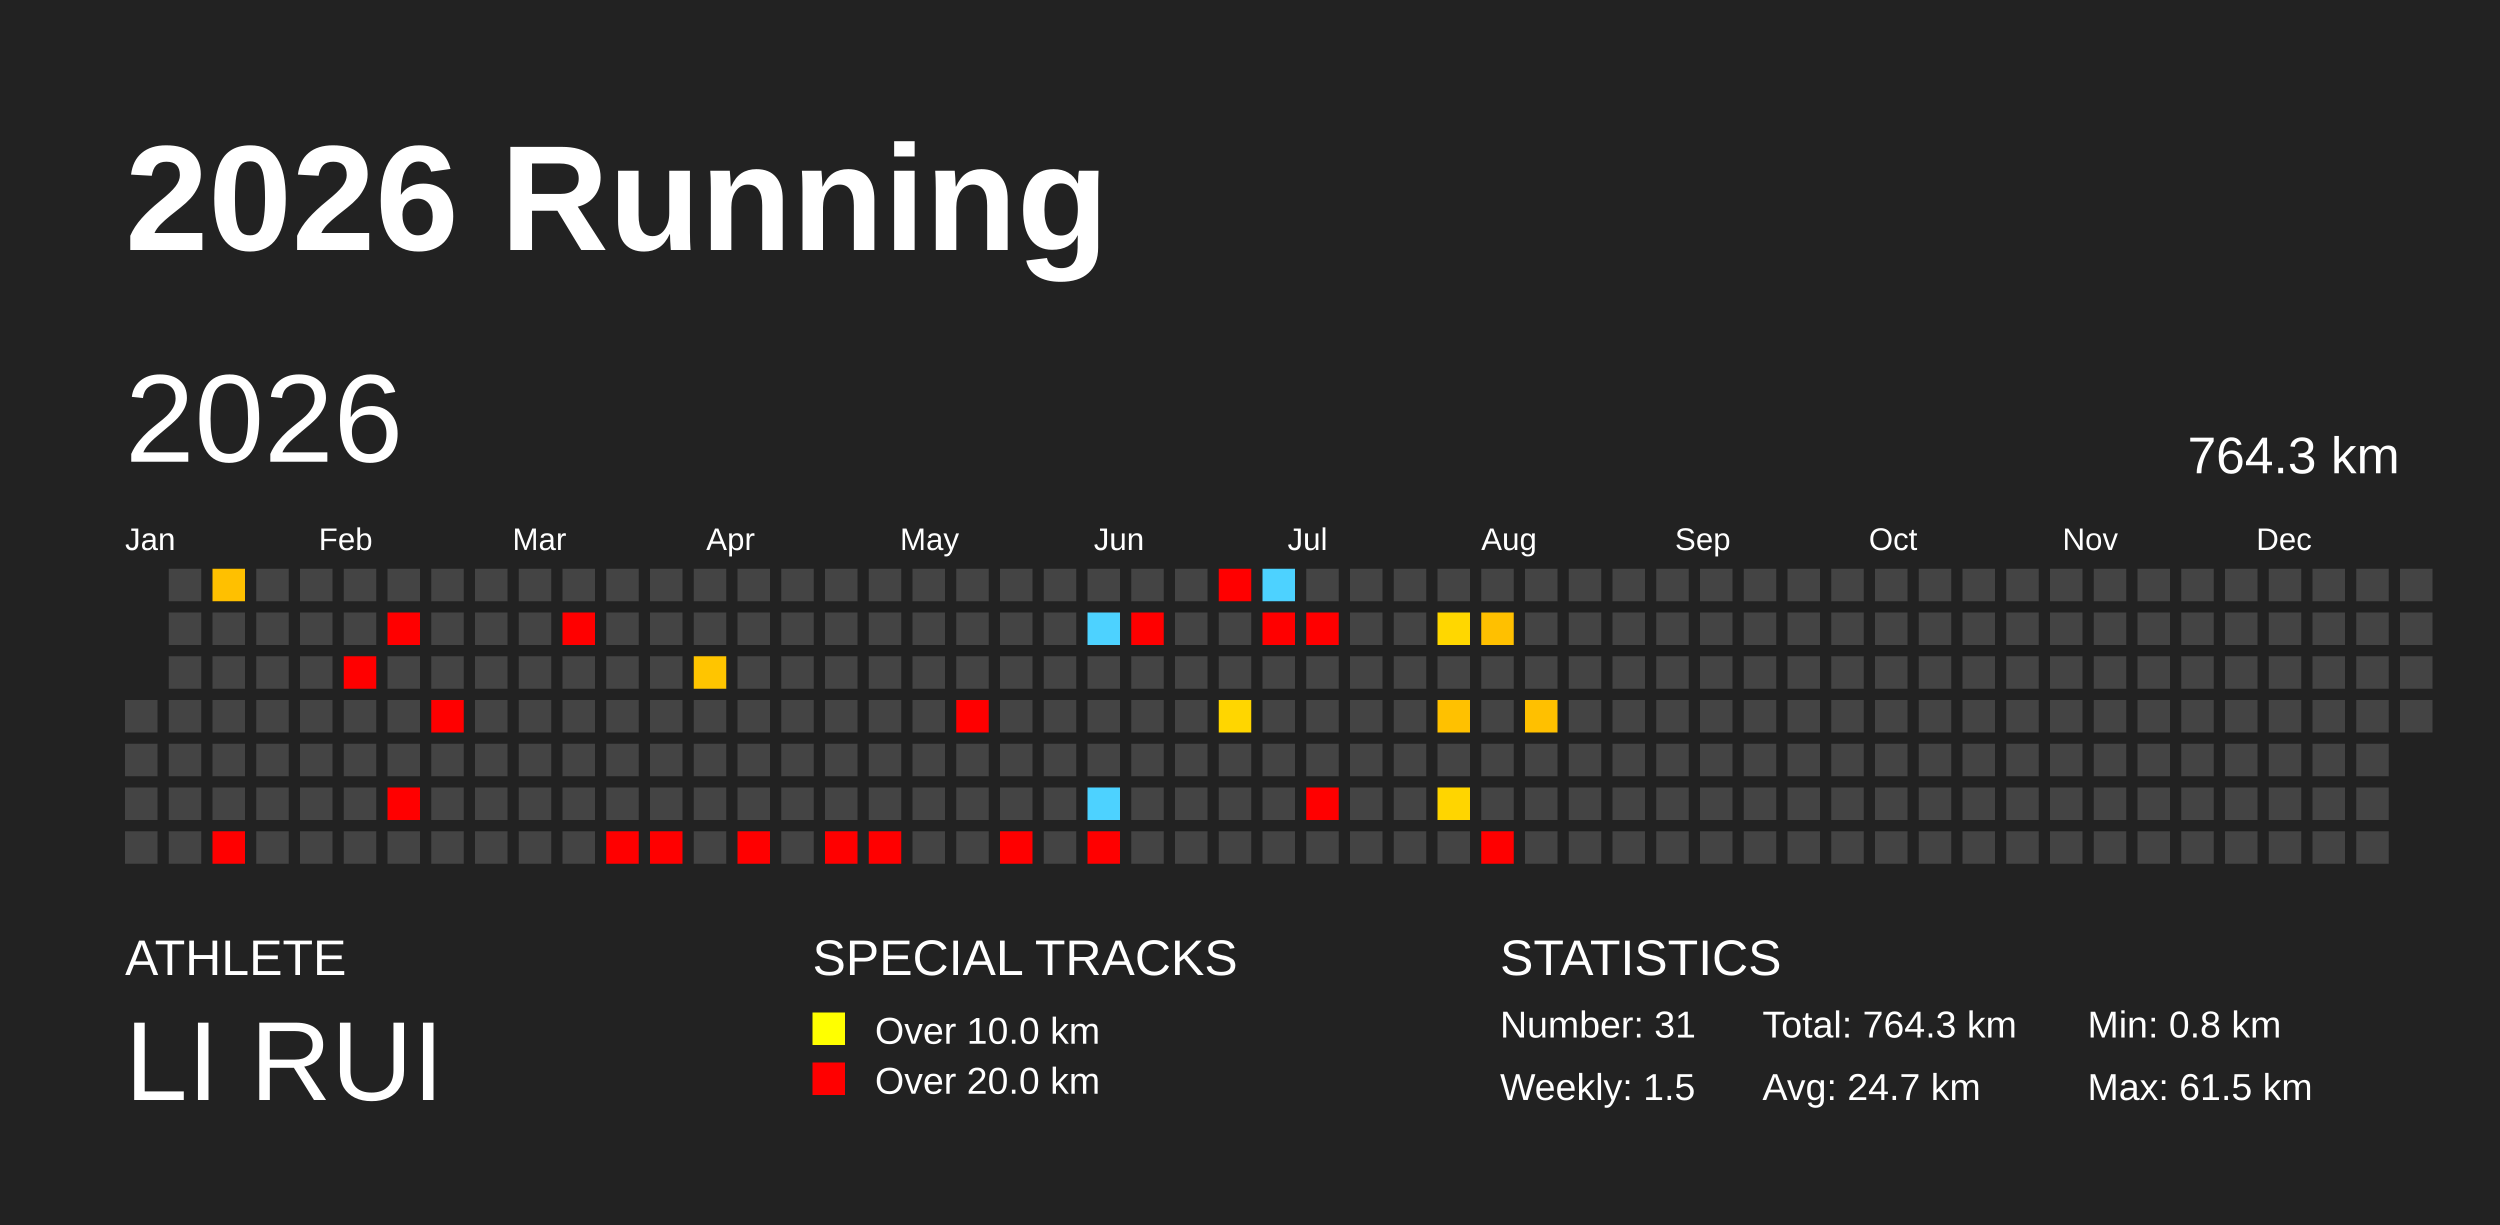
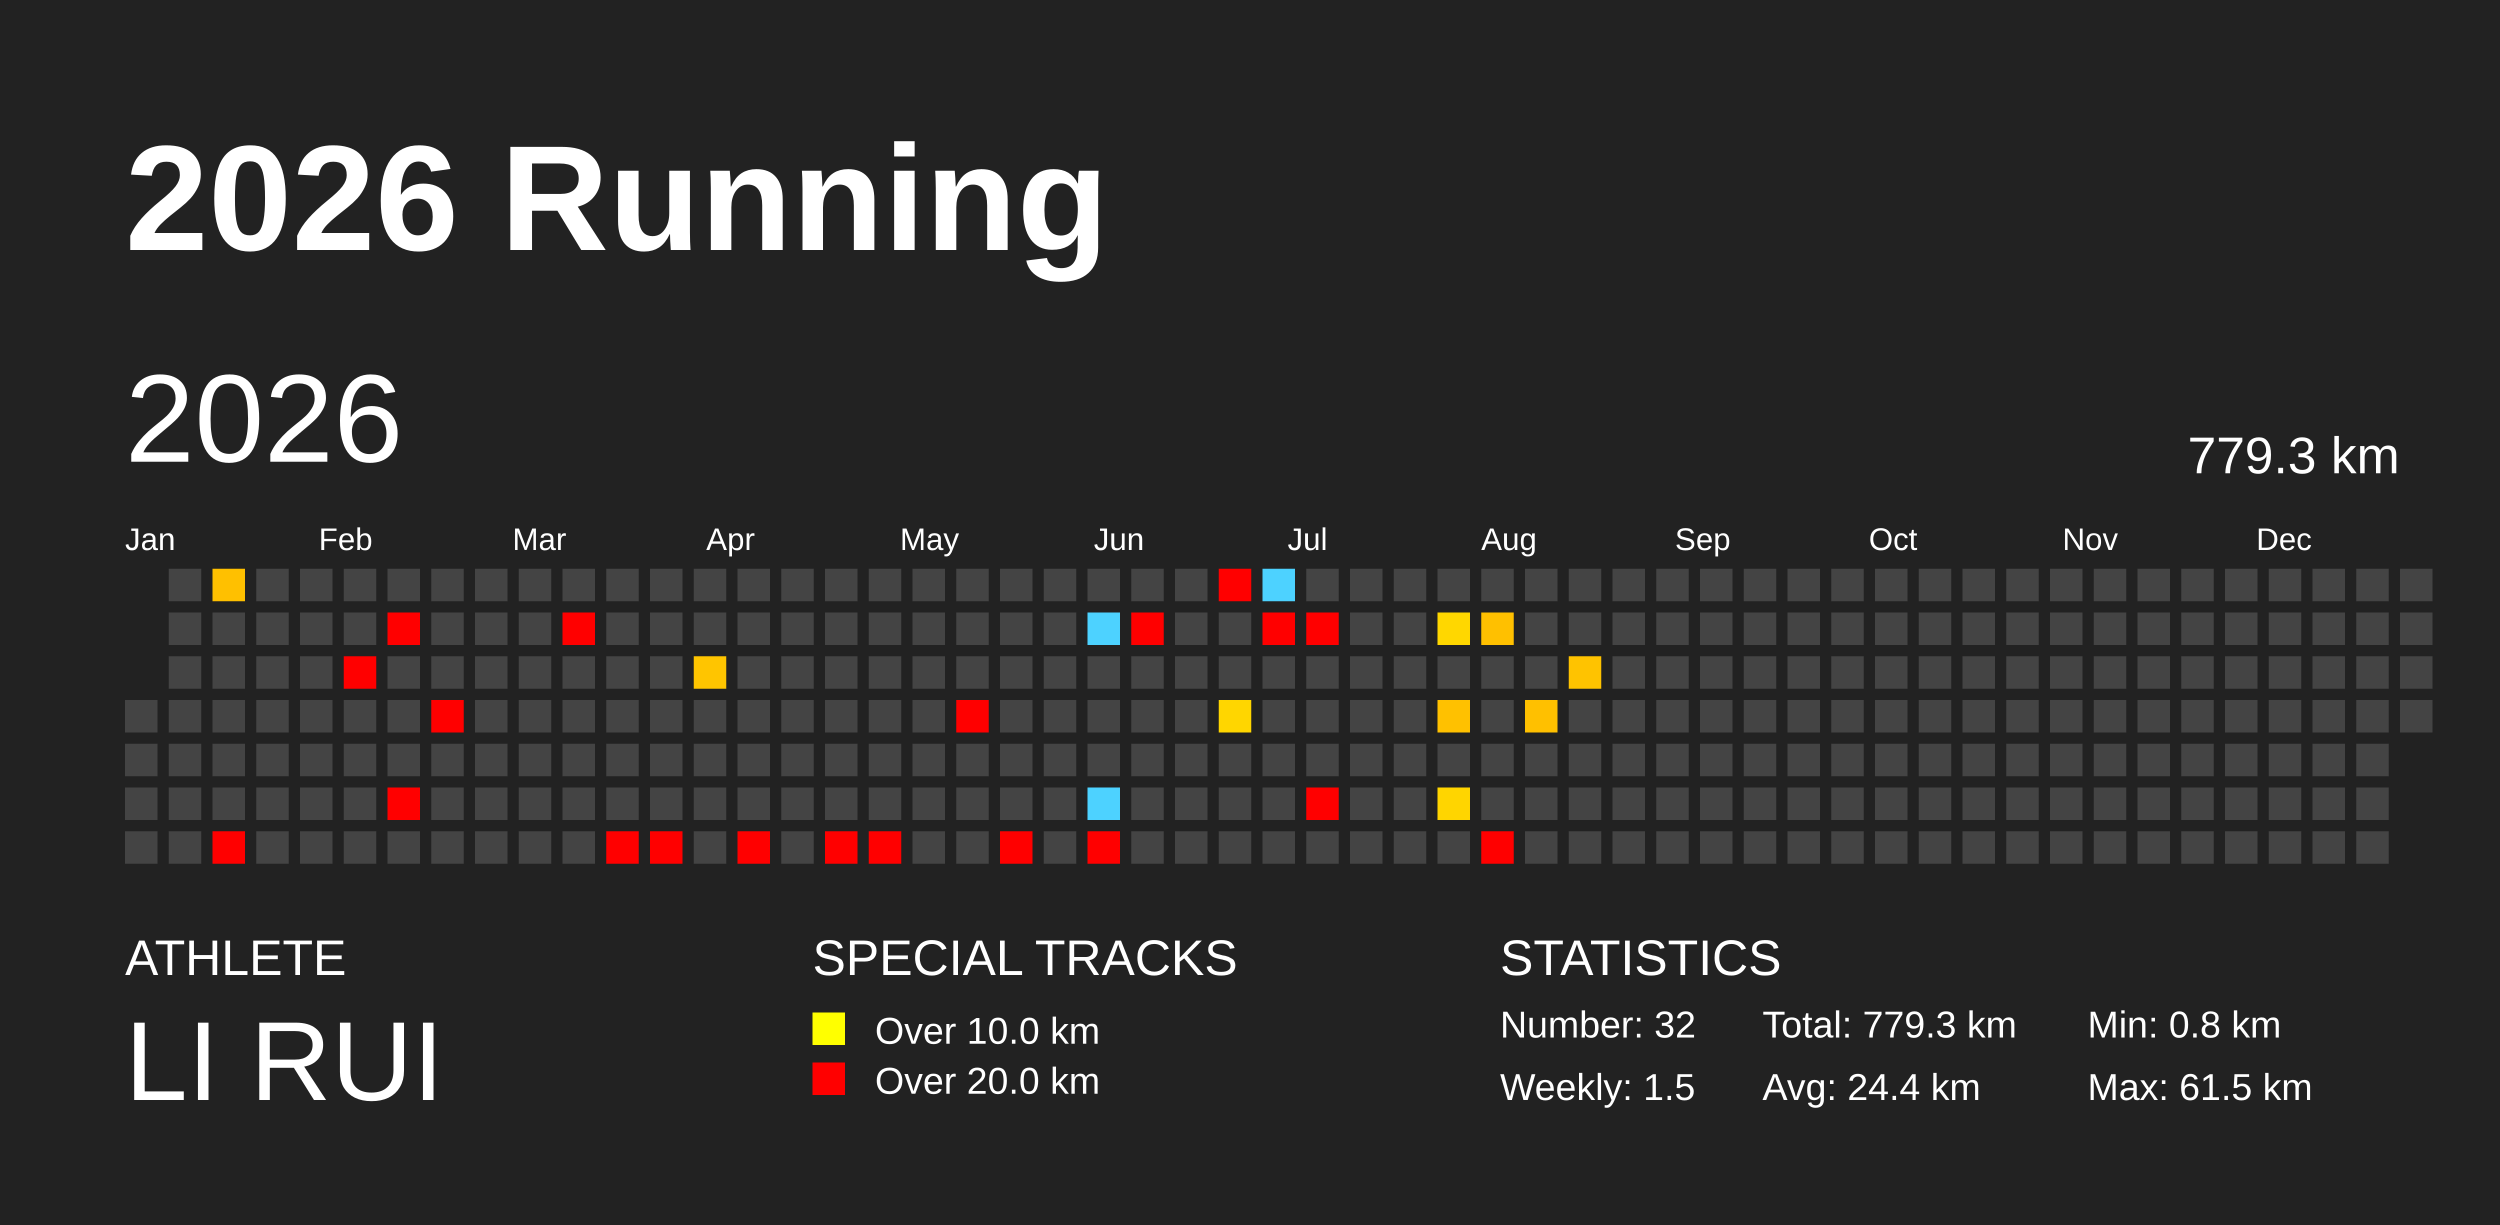
<svg xmlns="http://www.w3.org/2000/svg" baseProfile="full" height="98mm" version="1.1" viewBox="0,0,200,98" width="200mm">
  <defs />
  <rect fill="#222222" height="98" width="200" x="0" y="0" />
  <text fill="#FFFFFF" style="font-size:12px; font-family:Arial; font-weight:bold;" x="10" y="20">2026 Running</text>
  <text fill="#FFFFFF" style="font-size:4px; font-family:Arial" x="10" y="78">ATHLETE</text>
  <text fill="#FFFFFF" style="font-size:9px; font-family:Arial" x="10" y="88">LI RUI</text>
  <text fill="#FFFFFF" style="font-size:4px; font-family:Arial" x="65" y="78">SPECIAL TRACKS</text>
  <rect fill="yellow" height="2.6" width="2.6" x="65" y="81" />
  <text fill="#FFFFFF" style="font-size:3px; font-family:Arial" x="70" y="83.5">Over 10.0 km</text>
  <rect fill="red" height="2.6" width="2.6" x="65" y="85" />
  <text fill="#FFFFFF" style="font-size:3px; font-family:Arial" x="70" y="87.5">Over 20.0 km</text>
  <text fill="#FFFFFF" style="font-size:4px; font-family:Arial" x="120" y="78">STATISTICS</text>
-   <text fill="#FFFFFF" style="font-size:3px; font-family:Arial" x="120" y="83">Number: 31</text>
+   <text fill="#FFFFFF" style="font-size:3px; font-family:Arial" x="120" y="83">Number: 32</text>
  <text fill="#FFFFFF" style="font-size:3px; font-family:Arial" x="120" y="88">Weekly: 1.5</text>
-   <text fill="#FFFFFF" style="font-size:3px; font-family:Arial" x="141" y="83">Total: 764.3 km</text>
-   <text fill="#FFFFFF" style="font-size:3px; font-family:Arial" x="141" y="88">Avg: 24.7 km</text>
+   <text fill="#FFFFFF" style="font-size:3px; font-family:Arial" x="141" y="83">Total: 779.3 km</text>
+   <text fill="#FFFFFF" style="font-size:3px; font-family:Arial" x="141" y="88">Avg: 24.4 km</text>
  <text fill="#FFFFFF" style="font-size:3px; font-family:Arial" x="167" y="83">Min: 0.8 km</text>
  <text fill="#FFFFFF" style="font-size:3px; font-family:Arial" x="167" y="88">Max: 61.5 km</text>
  <text dominant-baseline="hanging" fill="#FFFFFF" style="font-size:10.0px; font-family:Arial;" x="10" y="30">2026</text>
-   <text dominant-baseline="hanging" fill="#FFFFFF" style="font-size:4.125px; font-family:Arial;" x="175" y="35">764.3 km</text>
+   <text dominant-baseline="hanging" fill="#FFFFFF" style="font-size:4.125px; font-family:Arial;" x="175" y="35">779.3 km</text>
  <text fill="#FFFFFF" style="font-size:2.5px; font-family:Arial" x="10.0" y="44">Jan</text>
  <text fill="#FFFFFF" style="font-size:2.5px; font-family:Arial" x="25.5" y="44">Feb</text>
  <text fill="#FFFFFF" style="font-size:2.5px; font-family:Arial" x="41.0" y="44">Mar</text>
  <text fill="#FFFFFF" style="font-size:2.5px; font-family:Arial" x="56.5" y="44">Apr</text>
  <text fill="#FFFFFF" style="font-size:2.5px; font-family:Arial" x="72.0" y="44">May</text>
  <text fill="#FFFFFF" style="font-size:2.5px; font-family:Arial" x="87.5" y="44">Jun</text>
  <text fill="#FFFFFF" style="font-size:2.5px; font-family:Arial" x="103.0" y="44">Jul</text>
  <text fill="#FFFFFF" style="font-size:2.5px; font-family:Arial" x="118.5" y="44">Aug</text>
  <text fill="#FFFFFF" style="font-size:2.5px; font-family:Arial" x="134.0" y="44">Sep</text>
  <text fill="#FFFFFF" style="font-size:2.5px; font-family:Arial" x="149.5" y="44">Oct</text>
  <text fill="#FFFFFF" style="font-size:2.5px; font-family:Arial" x="165.0" y="44">Nov</text>
  <text fill="#FFFFFF" style="font-size:2.5px; font-family:Arial" x="180.5" y="44">Dec</text>
  <rect fill="#444444" height="2.6" width="2.6" x="10.0" y="56.0" />
  <rect fill="#444444" height="2.6" width="2.6" x="10.0" y="59.5" />
  <rect fill="#444444" height="2.6" width="2.6" x="10.0" y="63.0" />
  <rect fill="#444444" height="2.6" width="2.6" x="10.0" y="66.5" />
  <rect fill="#444444" height="2.6" width="2.6" x="13.5" y="45.5" />
  <rect fill="#444444" height="2.6" width="2.6" x="13.5" y="49.0" />
  <rect fill="#444444" height="2.6" width="2.6" x="13.5" y="52.5" />
  <rect fill="#444444" height="2.6" width="2.6" x="13.5" y="56.0" />
  <rect fill="#444444" height="2.6" width="2.6" x="13.5" y="59.5" />
  <rect fill="#444444" height="2.6" width="2.6" x="13.5" y="63.0" />
  <rect fill="#444444" height="2.6" width="2.6" x="13.5" y="66.5" />
  <rect fill="#ffc000" height="2.6" width="2.6" x="17.0" y="45.5" />
  <rect fill="#444444" height="2.6" width="2.6" x="17.0" y="49.0" />
  <rect fill="#444444" height="2.6" width="2.6" x="17.0" y="52.5" />
  <rect fill="#444444" height="2.6" width="2.6" x="17.0" y="56.0" />
  <rect fill="#444444" height="2.6" width="2.6" x="17.0" y="59.5" />
  <rect fill="#444444" height="2.6" width="2.6" x="17.0" y="63.0" />
  <rect fill="red" height="2.6" width="2.6" x="17.0" y="66.5" />
  <rect fill="#444444" height="2.6" width="2.6" x="20.5" y="45.5" />
  <rect fill="#444444" height="2.6" width="2.6" x="20.5" y="49.0" />
  <rect fill="#444444" height="2.6" width="2.6" x="20.5" y="52.5" />
  <rect fill="#444444" height="2.6" width="2.6" x="20.5" y="56.0" />
  <rect fill="#444444" height="2.6" width="2.6" x="20.5" y="59.5" />
  <rect fill="#444444" height="2.6" width="2.6" x="20.5" y="63.0" />
  <rect fill="#444444" height="2.6" width="2.6" x="20.5" y="66.5" />
  <rect fill="#444444" height="2.6" width="2.6" x="24.0" y="45.5" />
  <rect fill="#444444" height="2.6" width="2.6" x="24.0" y="49.0" />
  <rect fill="#444444" height="2.6" width="2.6" x="24.0" y="52.5" />
  <rect fill="#444444" height="2.6" width="2.6" x="24.0" y="56.0" />
  <rect fill="#444444" height="2.6" width="2.6" x="24.0" y="59.5" />
  <rect fill="#444444" height="2.6" width="2.6" x="24.0" y="63.0" />
  <rect fill="#444444" height="2.6" width="2.6" x="24.0" y="66.5" />
  <rect fill="#444444" height="2.6" width="2.6" x="27.5" y="45.5" />
  <rect fill="#444444" height="2.6" width="2.6" x="27.5" y="49.0" />
  <rect fill="red" height="2.6" width="2.6" x="27.5" y="52.5" />
  <rect fill="#444444" height="2.6" width="2.6" x="27.5" y="56.0" />
  <rect fill="#444444" height="2.6" width="2.6" x="27.5" y="59.5" />
  <rect fill="#444444" height="2.6" width="2.6" x="27.5" y="63.0" />
  <rect fill="#444444" height="2.6" width="2.6" x="27.5" y="66.5" />
  <rect fill="#444444" height="2.6" width="2.6" x="31.0" y="45.5" />
  <rect fill="red" height="2.6" width="2.6" x="31.0" y="49.0" />
  <rect fill="#444444" height="2.6" width="2.6" x="31.0" y="52.5" />
  <rect fill="#444444" height="2.6" width="2.6" x="31.0" y="56.0" />
  <rect fill="#444444" height="2.6" width="2.6" x="31.0" y="59.5" />
  <rect fill="red" height="2.6" width="2.6" x="31.0" y="63.0" />
  <rect fill="#444444" height="2.6" width="2.6" x="31.0" y="66.5" />
  <rect fill="#444444" height="2.6" width="2.6" x="34.5" y="45.5" />
  <rect fill="#444444" height="2.6" width="2.6" x="34.5" y="49.0" />
  <rect fill="#444444" height="2.6" width="2.6" x="34.5" y="52.5" />
  <rect fill="red" height="2.6" width="2.6" x="34.5" y="56.0" />
  <rect fill="#444444" height="2.6" width="2.6" x="34.5" y="59.5" />
  <rect fill="#444444" height="2.6" width="2.6" x="34.5" y="63.0" />
  <rect fill="#444444" height="2.6" width="2.6" x="34.5" y="66.5" />
  <rect fill="#444444" height="2.6" width="2.6" x="38.0" y="45.5" />
  <rect fill="#444444" height="2.6" width="2.6" x="38.0" y="49.0" />
  <rect fill="#444444" height="2.6" width="2.6" x="38.0" y="52.5" />
  <rect fill="#444444" height="2.6" width="2.6" x="38.0" y="56.0" />
  <rect fill="#444444" height="2.6" width="2.6" x="38.0" y="59.5" />
  <rect fill="#444444" height="2.6" width="2.6" x="38.0" y="63.0" />
  <rect fill="#444444" height="2.6" width="2.6" x="38.0" y="66.5" />
  <rect fill="#444444" height="2.6" width="2.6" x="41.5" y="45.5" />
  <rect fill="#444444" height="2.6" width="2.6" x="41.5" y="49.0" />
  <rect fill="#444444" height="2.6" width="2.6" x="41.5" y="52.5" />
  <rect fill="#444444" height="2.6" width="2.6" x="41.5" y="56.0" />
  <rect fill="#444444" height="2.6" width="2.6" x="41.5" y="59.5" />
  <rect fill="#444444" height="2.6" width="2.6" x="41.5" y="63.0" />
  <rect fill="#444444" height="2.6" width="2.6" x="41.5" y="66.5" />
  <rect fill="#444444" height="2.6" width="2.6" x="45.0" y="45.5" />
  <rect fill="red" height="2.6" width="2.6" x="45.0" y="49.0" />
  <rect fill="#444444" height="2.6" width="2.6" x="45.0" y="52.5" />
  <rect fill="#444444" height="2.6" width="2.6" x="45.0" y="56.0" />
  <rect fill="#444444" height="2.6" width="2.6" x="45.0" y="59.5" />
  <rect fill="#444444" height="2.6" width="2.6" x="45.0" y="63.0" />
  <rect fill="#444444" height="2.6" width="2.6" x="45.0" y="66.5" />
  <rect fill="#444444" height="2.6" width="2.6" x="48.5" y="45.5" />
  <rect fill="#444444" height="2.6" width="2.6" x="48.5" y="49.0" />
  <rect fill="#444444" height="2.6" width="2.6" x="48.5" y="52.5" />
  <rect fill="#444444" height="2.6" width="2.6" x="48.5" y="56.0" />
  <rect fill="#444444" height="2.6" width="2.6" x="48.5" y="59.5" />
  <rect fill="#444444" height="2.6" width="2.6" x="48.5" y="63.0" />
  <rect fill="red" height="2.6" width="2.6" x="48.5" y="66.5" />
  <rect fill="#444444" height="2.6" width="2.6" x="52.0" y="45.5" />
  <rect fill="#444444" height="2.6" width="2.6" x="52.0" y="49.0" />
  <rect fill="#444444" height="2.6" width="2.6" x="52.0" y="52.5" />
  <rect fill="#444444" height="2.6" width="2.6" x="52.0" y="56.0" />
  <rect fill="#444444" height="2.6" width="2.6" x="52.0" y="59.5" />
  <rect fill="#444444" height="2.6" width="2.6" x="52.0" y="63.0" />
  <rect fill="red" height="2.6" width="2.6" x="52.0" y="66.5" />
  <rect fill="#444444" height="2.6" width="2.6" x="55.5" y="45.5" />
  <rect fill="#444444" height="2.6" width="2.6" x="55.5" y="49.0" />
  <rect fill="#ffc500" height="2.6" width="2.6" x="55.5" y="52.5" />
  <rect fill="#444444" height="2.6" width="2.6" x="55.5" y="56.0" />
  <rect fill="#444444" height="2.6" width="2.6" x="55.5" y="59.5" />
  <rect fill="#444444" height="2.6" width="2.6" x="55.5" y="63.0" />
  <rect fill="#444444" height="2.6" width="2.6" x="55.5" y="66.5" />
  <rect fill="#444444" height="2.6" width="2.6" x="59.0" y="45.5" />
  <rect fill="#444444" height="2.6" width="2.6" x="59.0" y="49.0" />
  <rect fill="#444444" height="2.6" width="2.6" x="59.0" y="52.5" />
  <rect fill="#444444" height="2.6" width="2.6" x="59.0" y="56.0" />
  <rect fill="#444444" height="2.6" width="2.6" x="59.0" y="59.5" />
  <rect fill="#444444" height="2.6" width="2.6" x="59.0" y="63.0" />
  <rect fill="red" height="2.6" width="2.6" x="59.0" y="66.5" />
  <rect fill="#444444" height="2.6" width="2.6" x="62.5" y="45.5" />
  <rect fill="#444444" height="2.6" width="2.6" x="62.5" y="49.0" />
  <rect fill="#444444" height="2.6" width="2.6" x="62.5" y="52.5" />
  <rect fill="#444444" height="2.6" width="2.6" x="62.5" y="56.0" />
  <rect fill="#444444" height="2.6" width="2.6" x="62.5" y="59.5" />
  <rect fill="#444444" height="2.6" width="2.6" x="62.5" y="63.0" />
  <rect fill="#444444" height="2.6" width="2.6" x="62.5" y="66.5" />
  <rect fill="#444444" height="2.6" width="2.6" x="66.0" y="45.5" />
  <rect fill="#444444" height="2.6" width="2.6" x="66.0" y="49.0" />
  <rect fill="#444444" height="2.6" width="2.6" x="66.0" y="52.5" />
  <rect fill="#444444" height="2.6" width="2.6" x="66.0" y="56.0" />
  <rect fill="#444444" height="2.6" width="2.6" x="66.0" y="59.5" />
  <rect fill="#444444" height="2.6" width="2.6" x="66.0" y="63.0" />
  <rect fill="red" height="2.6" width="2.6" x="66.0" y="66.5" />
  <rect fill="#444444" height="2.6" width="2.6" x="69.5" y="45.5" />
  <rect fill="#444444" height="2.6" width="2.6" x="69.5" y="49.0" />
  <rect fill="#444444" height="2.6" width="2.6" x="69.5" y="52.5" />
  <rect fill="#444444" height="2.6" width="2.6" x="69.5" y="56.0" />
  <rect fill="#444444" height="2.6" width="2.6" x="69.5" y="59.5" />
  <rect fill="#444444" height="2.6" width="2.6" x="69.5" y="63.0" />
  <rect fill="red" height="2.6" width="2.6" x="69.5" y="66.5" />
  <rect fill="#444444" height="2.6" width="2.6" x="73.0" y="45.5" />
  <rect fill="#444444" height="2.6" width="2.6" x="73.0" y="49.0" />
  <rect fill="#444444" height="2.6" width="2.6" x="73.0" y="52.5" />
  <rect fill="#444444" height="2.6" width="2.6" x="73.0" y="56.0" />
  <rect fill="#444444" height="2.6" width="2.6" x="73.0" y="59.5" />
  <rect fill="#444444" height="2.6" width="2.6" x="73.0" y="63.0" />
  <rect fill="#444444" height="2.6" width="2.6" x="73.0" y="66.5" />
  <rect fill="#444444" height="2.6" width="2.6" x="76.5" y="45.5" />
  <rect fill="#444444" height="2.6" width="2.6" x="76.5" y="49.0" />
  <rect fill="#444444" height="2.6" width="2.6" x="76.5" y="52.5" />
  <rect fill="red" height="2.6" width="2.6" x="76.5" y="56.0" />
  <rect fill="#444444" height="2.6" width="2.6" x="76.5" y="59.5" />
  <rect fill="#444444" height="2.6" width="2.6" x="76.5" y="63.0" />
  <rect fill="#444444" height="2.6" width="2.6" x="76.5" y="66.5" />
  <rect fill="#444444" height="2.6" width="2.6" x="80.0" y="45.5" />
  <rect fill="#444444" height="2.6" width="2.6" x="80.0" y="49.0" />
  <rect fill="#444444" height="2.6" width="2.6" x="80.0" y="52.5" />
  <rect fill="#444444" height="2.6" width="2.6" x="80.0" y="56.0" />
  <rect fill="#444444" height="2.6" width="2.6" x="80.0" y="59.5" />
  <rect fill="#444444" height="2.6" width="2.6" x="80.0" y="63.0" />
  <rect fill="red" height="2.6" width="2.6" x="80.0" y="66.5" />
  <rect fill="#444444" height="2.6" width="2.6" x="83.5" y="45.5" />
  <rect fill="#444444" height="2.6" width="2.6" x="83.5" y="49.0" />
  <rect fill="#444444" height="2.6" width="2.6" x="83.5" y="52.5" />
  <rect fill="#444444" height="2.6" width="2.6" x="83.5" y="56.0" />
  <rect fill="#444444" height="2.6" width="2.6" x="83.5" y="59.5" />
  <rect fill="#444444" height="2.6" width="2.6" x="83.5" y="63.0" />
  <rect fill="#444444" height="2.6" width="2.6" x="83.5" y="66.5" />
  <rect fill="#444444" height="2.6" width="2.6" x="87.0" y="45.5" />
  <rect fill="#4dd2ff" height="2.6" width="2.6" x="87.0" y="49.0" />
  <rect fill="#444444" height="2.6" width="2.6" x="87.0" y="52.5" />
  <rect fill="#444444" height="2.6" width="2.6" x="87.0" y="56.0" />
  <rect fill="#444444" height="2.6" width="2.6" x="87.0" y="59.5" />
  <rect fill="#4dd2ff" height="2.6" width="2.6" x="87.0" y="63.0" />
  <rect fill="red" height="2.6" width="2.6" x="87.0" y="66.5" />
  <rect fill="#444444" height="2.6" width="2.6" x="90.5" y="45.5" />
  <rect fill="red" height="2.6" width="2.6" x="90.5" y="49.0" />
  <rect fill="#444444" height="2.6" width="2.6" x="90.5" y="52.5" />
  <rect fill="#444444" height="2.6" width="2.6" x="90.5" y="56.0" />
  <rect fill="#444444" height="2.6" width="2.6" x="90.5" y="59.5" />
  <rect fill="#444444" height="2.6" width="2.6" x="90.5" y="63.0" />
  <rect fill="#444444" height="2.6" width="2.6" x="90.5" y="66.5" />
  <rect fill="#444444" height="2.6" width="2.6" x="94.0" y="45.5" />
  <rect fill="#444444" height="2.6" width="2.6" x="94.0" y="49.0" />
  <rect fill="#444444" height="2.6" width="2.6" x="94.0" y="52.5" />
  <rect fill="#444444" height="2.6" width="2.6" x="94.0" y="56.0" />
  <rect fill="#444444" height="2.6" width="2.6" x="94.0" y="59.5" />
  <rect fill="#444444" height="2.6" width="2.6" x="94.0" y="63.0" />
  <rect fill="#444444" height="2.6" width="2.6" x="94.0" y="66.5" />
  <rect fill="red" height="2.6" width="2.6" x="97.5" y="45.5" />
  <rect fill="#444444" height="2.6" width="2.6" x="97.5" y="49.0" />
  <rect fill="#444444" height="2.6" width="2.6" x="97.5" y="52.5" />
  <rect fill="#ffd600" height="2.6" width="2.6" x="97.5" y="56.0" />
  <rect fill="#444444" height="2.6" width="2.6" x="97.5" y="59.5" />
  <rect fill="#444444" height="2.6" width="2.6" x="97.5" y="63.0" />
  <rect fill="#444444" height="2.6" width="2.6" x="97.5" y="66.5" />
  <rect fill="#4dd2ff" height="2.6" width="2.6" x="101.0" y="45.5" />
  <rect fill="red" height="2.6" width="2.6" x="101.0" y="49.0" />
  <rect fill="#444444" height="2.6" width="2.6" x="101.0" y="52.5" />
  <rect fill="#444444" height="2.6" width="2.6" x="101.0" y="56.0" />
  <rect fill="#444444" height="2.6" width="2.6" x="101.0" y="59.5" />
  <rect fill="#444444" height="2.6" width="2.6" x="101.0" y="63.0" />
  <rect fill="#444444" height="2.6" width="2.6" x="101.0" y="66.5" />
  <rect fill="#444444" height="2.6" width="2.6" x="104.5" y="45.5" />
  <rect fill="red" height="2.6" width="2.6" x="104.5" y="49.0" />
  <rect fill="#444444" height="2.6" width="2.6" x="104.5" y="52.5" />
  <rect fill="#444444" height="2.6" width="2.6" x="104.5" y="56.0" />
  <rect fill="#444444" height="2.6" width="2.6" x="104.5" y="59.5" />
  <rect fill="red" height="2.6" width="2.6" x="104.5" y="63.0" />
  <rect fill="#444444" height="2.6" width="2.6" x="104.5" y="66.5" />
  <rect fill="#444444" height="2.6" width="2.6" x="108.0" y="45.5" />
  <rect fill="#444444" height="2.6" width="2.6" x="108.0" y="49.0" />
  <rect fill="#444444" height="2.6" width="2.6" x="108.0" y="52.5" />
  <rect fill="#444444" height="2.6" width="2.6" x="108.0" y="56.0" />
  <rect fill="#444444" height="2.6" width="2.6" x="108.0" y="59.5" />
  <rect fill="#444444" height="2.6" width="2.6" x="108.0" y="63.0" />
  <rect fill="#444444" height="2.6" width="2.6" x="108.0" y="66.5" />
  <rect fill="#444444" height="2.6" width="2.6" x="111.5" y="45.5" />
  <rect fill="#444444" height="2.6" width="2.6" x="111.5" y="49.0" />
  <rect fill="#444444" height="2.6" width="2.6" x="111.5" y="52.5" />
  <rect fill="#444444" height="2.6" width="2.6" x="111.5" y="56.0" />
  <rect fill="#444444" height="2.6" width="2.6" x="111.5" y="59.5" />
  <rect fill="#444444" height="2.6" width="2.6" x="111.5" y="63.0" />
  <rect fill="#444444" height="2.6" width="2.6" x="111.5" y="66.5" />
  <rect fill="#444444" height="2.6" width="2.6" x="115.0" y="45.5" />
  <rect fill="#ffd700" height="2.6" width="2.6" x="115.0" y="49.0" />
  <rect fill="#444444" height="2.6" width="2.6" x="115.0" y="52.5" />
  <rect fill="#ffc100" height="2.6" width="2.6" x="115.0" y="56.0" />
  <rect fill="#444444" height="2.6" width="2.6" x="115.0" y="59.5" />
  <rect fill="#ffd500" height="2.6" width="2.6" x="115.0" y="63.0" />
  <rect fill="#444444" height="2.6" width="2.6" x="115.0" y="66.5" />
  <rect fill="#444444" height="2.6" width="2.6" x="118.5" y="45.5" />
  <rect fill="#ffc000" height="2.6" width="2.6" x="118.5" y="49.0" />
  <rect fill="#444444" height="2.6" width="2.6" x="118.5" y="52.5" />
  <rect fill="#444444" height="2.6" width="2.6" x="118.5" y="56.0" />
  <rect fill="#444444" height="2.6" width="2.6" x="118.5" y="59.5" />
  <rect fill="#444444" height="2.6" width="2.6" x="118.5" y="63.0" />
  <rect fill="red" height="2.6" width="2.6" x="118.5" y="66.5" />
  <rect fill="#444444" height="2.6" width="2.6" x="122.0" y="45.5" />
  <rect fill="#444444" height="2.6" width="2.6" x="122.0" y="49.0" />
  <rect fill="#444444" height="2.6" width="2.6" x="122.0" y="52.5" />
  <rect fill="#ffc000" height="2.6" width="2.6" x="122.0" y="56.0" />
  <rect fill="#444444" height="2.6" width="2.6" x="122.0" y="59.5" />
  <rect fill="#444444" height="2.6" width="2.6" x="122.0" y="63.0" />
  <rect fill="#444444" height="2.6" width="2.6" x="122.0" y="66.5" />
  <rect fill="#444444" height="2.6" width="2.6" x="125.5" y="45.5" />
  <rect fill="#444444" height="2.6" width="2.6" x="125.5" y="49.0" />
-   <rect fill="#444444" height="2.6" width="2.6" x="125.5" y="52.5" />
+   <rect fill="#ffc300" height="2.6" width="2.6" x="125.5" y="52.5" />
  <rect fill="#444444" height="2.6" width="2.6" x="125.5" y="56.0" />
  <rect fill="#444444" height="2.6" width="2.6" x="125.5" y="59.5" />
  <rect fill="#444444" height="2.6" width="2.6" x="125.5" y="63.0" />
  <rect fill="#444444" height="2.6" width="2.6" x="125.5" y="66.5" />
  <rect fill="#444444" height="2.6" width="2.6" x="129.0" y="45.5" />
  <rect fill="#444444" height="2.6" width="2.6" x="129.0" y="49.0" />
  <rect fill="#444444" height="2.6" width="2.6" x="129.0" y="52.5" />
  <rect fill="#444444" height="2.6" width="2.6" x="129.0" y="56.0" />
  <rect fill="#444444" height="2.6" width="2.6" x="129.0" y="59.5" />
  <rect fill="#444444" height="2.6" width="2.6" x="129.0" y="63.0" />
  <rect fill="#444444" height="2.6" width="2.6" x="129.0" y="66.5" />
  <rect fill="#444444" height="2.6" width="2.6" x="132.5" y="45.5" />
  <rect fill="#444444" height="2.6" width="2.6" x="132.5" y="49.0" />
  <rect fill="#444444" height="2.6" width="2.6" x="132.5" y="52.5" />
  <rect fill="#444444" height="2.6" width="2.6" x="132.5" y="56.0" />
  <rect fill="#444444" height="2.6" width="2.6" x="132.5" y="59.5" />
  <rect fill="#444444" height="2.6" width="2.6" x="132.5" y="63.0" />
  <rect fill="#444444" height="2.6" width="2.6" x="132.5" y="66.5" />
  <rect fill="#444444" height="2.6" width="2.6" x="136.0" y="45.5" />
  <rect fill="#444444" height="2.6" width="2.6" x="136.0" y="49.0" />
  <rect fill="#444444" height="2.6" width="2.6" x="136.0" y="52.5" />
  <rect fill="#444444" height="2.6" width="2.6" x="136.0" y="56.0" />
  <rect fill="#444444" height="2.6" width="2.6" x="136.0" y="59.5" />
  <rect fill="#444444" height="2.6" width="2.6" x="136.0" y="63.0" />
  <rect fill="#444444" height="2.6" width="2.6" x="136.0" y="66.5" />
  <rect fill="#444444" height="2.6" width="2.6" x="139.5" y="45.5" />
  <rect fill="#444444" height="2.6" width="2.6" x="139.5" y="49.0" />
  <rect fill="#444444" height="2.6" width="2.6" x="139.5" y="52.5" />
  <rect fill="#444444" height="2.6" width="2.6" x="139.5" y="56.0" />
  <rect fill="#444444" height="2.6" width="2.6" x="139.5" y="59.5" />
  <rect fill="#444444" height="2.6" width="2.6" x="139.5" y="63.0" />
  <rect fill="#444444" height="2.6" width="2.6" x="139.5" y="66.5" />
  <rect fill="#444444" height="2.6" width="2.6" x="143.0" y="45.5" />
  <rect fill="#444444" height="2.6" width="2.6" x="143.0" y="49.0" />
  <rect fill="#444444" height="2.6" width="2.6" x="143.0" y="52.5" />
  <rect fill="#444444" height="2.6" width="2.6" x="143.0" y="56.0" />
  <rect fill="#444444" height="2.6" width="2.6" x="143.0" y="59.5" />
  <rect fill="#444444" height="2.6" width="2.6" x="143.0" y="63.0" />
  <rect fill="#444444" height="2.6" width="2.6" x="143.0" y="66.5" />
  <rect fill="#444444" height="2.6" width="2.6" x="146.5" y="45.5" />
  <rect fill="#444444" height="2.6" width="2.6" x="146.5" y="49.0" />
  <rect fill="#444444" height="2.6" width="2.6" x="146.5" y="52.5" />
  <rect fill="#444444" height="2.6" width="2.6" x="146.5" y="56.0" />
  <rect fill="#444444" height="2.6" width="2.6" x="146.5" y="59.5" />
  <rect fill="#444444" height="2.6" width="2.6" x="146.5" y="63.0" />
  <rect fill="#444444" height="2.6" width="2.6" x="146.5" y="66.5" />
  <rect fill="#444444" height="2.6" width="2.6" x="150.0" y="45.5" />
  <rect fill="#444444" height="2.6" width="2.6" x="150.0" y="49.0" />
  <rect fill="#444444" height="2.6" width="2.6" x="150.0" y="52.5" />
  <rect fill="#444444" height="2.6" width="2.6" x="150.0" y="56.0" />
  <rect fill="#444444" height="2.6" width="2.6" x="150.0" y="59.5" />
  <rect fill="#444444" height="2.6" width="2.6" x="150.0" y="63.0" />
  <rect fill="#444444" height="2.6" width="2.6" x="150.0" y="66.5" />
  <rect fill="#444444" height="2.6" width="2.6" x="153.5" y="45.5" />
  <rect fill="#444444" height="2.6" width="2.6" x="153.5" y="49.0" />
  <rect fill="#444444" height="2.6" width="2.6" x="153.5" y="52.5" />
  <rect fill="#444444" height="2.6" width="2.6" x="153.5" y="56.0" />
  <rect fill="#444444" height="2.6" width="2.6" x="153.5" y="59.5" />
  <rect fill="#444444" height="2.6" width="2.6" x="153.5" y="63.0" />
  <rect fill="#444444" height="2.6" width="2.6" x="153.5" y="66.5" />
  <rect fill="#444444" height="2.6" width="2.6" x="157.0" y="45.5" />
  <rect fill="#444444" height="2.6" width="2.6" x="157.0" y="49.0" />
  <rect fill="#444444" height="2.6" width="2.6" x="157.0" y="52.5" />
  <rect fill="#444444" height="2.6" width="2.6" x="157.0" y="56.0" />
  <rect fill="#444444" height="2.6" width="2.6" x="157.0" y="59.5" />
  <rect fill="#444444" height="2.6" width="2.6" x="157.0" y="63.0" />
  <rect fill="#444444" height="2.6" width="2.6" x="157.0" y="66.5" />
  <rect fill="#444444" height="2.6" width="2.6" x="160.5" y="45.5" />
  <rect fill="#444444" height="2.6" width="2.6" x="160.5" y="49.0" />
  <rect fill="#444444" height="2.6" width="2.6" x="160.5" y="52.5" />
  <rect fill="#444444" height="2.6" width="2.6" x="160.5" y="56.0" />
  <rect fill="#444444" height="2.6" width="2.6" x="160.5" y="59.5" />
  <rect fill="#444444" height="2.6" width="2.6" x="160.5" y="63.0" />
  <rect fill="#444444" height="2.6" width="2.6" x="160.5" y="66.5" />
  <rect fill="#444444" height="2.6" width="2.6" x="164.0" y="45.5" />
  <rect fill="#444444" height="2.6" width="2.6" x="164.0" y="49.0" />
  <rect fill="#444444" height="2.6" width="2.6" x="164.0" y="52.5" />
  <rect fill="#444444" height="2.6" width="2.6" x="164.0" y="56.0" />
  <rect fill="#444444" height="2.6" width="2.6" x="164.0" y="59.5" />
  <rect fill="#444444" height="2.6" width="2.6" x="164.0" y="63.0" />
  <rect fill="#444444" height="2.6" width="2.6" x="164.0" y="66.5" />
  <rect fill="#444444" height="2.6" width="2.6" x="167.5" y="45.5" />
  <rect fill="#444444" height="2.6" width="2.6" x="167.5" y="49.0" />
  <rect fill="#444444" height="2.6" width="2.6" x="167.5" y="52.5" />
  <rect fill="#444444" height="2.6" width="2.6" x="167.5" y="56.0" />
  <rect fill="#444444" height="2.6" width="2.6" x="167.5" y="59.5" />
  <rect fill="#444444" height="2.6" width="2.6" x="167.5" y="63.0" />
  <rect fill="#444444" height="2.6" width="2.6" x="167.5" y="66.5" />
  <rect fill="#444444" height="2.6" width="2.6" x="171.0" y="45.5" />
  <rect fill="#444444" height="2.6" width="2.6" x="171.0" y="49.0" />
  <rect fill="#444444" height="2.6" width="2.6" x="171.0" y="52.5" />
  <rect fill="#444444" height="2.6" width="2.6" x="171.0" y="56.0" />
  <rect fill="#444444" height="2.6" width="2.6" x="171.0" y="59.5" />
  <rect fill="#444444" height="2.6" width="2.6" x="171.0" y="63.0" />
  <rect fill="#444444" height="2.6" width="2.6" x="171.0" y="66.5" />
  <rect fill="#444444" height="2.6" width="2.6" x="174.5" y="45.5" />
  <rect fill="#444444" height="2.6" width="2.6" x="174.5" y="49.0" />
  <rect fill="#444444" height="2.6" width="2.6" x="174.5" y="52.5" />
  <rect fill="#444444" height="2.6" width="2.6" x="174.5" y="56.0" />
  <rect fill="#444444" height="2.6" width="2.6" x="174.5" y="59.5" />
  <rect fill="#444444" height="2.6" width="2.6" x="174.5" y="63.0" />
  <rect fill="#444444" height="2.6" width="2.6" x="174.5" y="66.5" />
  <rect fill="#444444" height="2.6" width="2.6" x="178.0" y="45.5" />
  <rect fill="#444444" height="2.6" width="2.6" x="178.0" y="49.0" />
  <rect fill="#444444" height="2.6" width="2.6" x="178.0" y="52.5" />
  <rect fill="#444444" height="2.6" width="2.6" x="178.0" y="56.0" />
  <rect fill="#444444" height="2.6" width="2.6" x="178.0" y="59.5" />
  <rect fill="#444444" height="2.6" width="2.6" x="178.0" y="63.0" />
  <rect fill="#444444" height="2.6" width="2.6" x="178.0" y="66.5" />
  <rect fill="#444444" height="2.6" width="2.6" x="181.5" y="45.5" />
  <rect fill="#444444" height="2.6" width="2.6" x="181.5" y="49.0" />
  <rect fill="#444444" height="2.6" width="2.6" x="181.5" y="52.5" />
  <rect fill="#444444" height="2.6" width="2.6" x="181.5" y="56.0" />
  <rect fill="#444444" height="2.6" width="2.6" x="181.5" y="59.5" />
  <rect fill="#444444" height="2.6" width="2.6" x="181.5" y="63.0" />
  <rect fill="#444444" height="2.6" width="2.6" x="181.5" y="66.5" />
  <rect fill="#444444" height="2.6" width="2.6" x="185.0" y="45.5" />
  <rect fill="#444444" height="2.6" width="2.6" x="185.0" y="49.0" />
  <rect fill="#444444" height="2.6" width="2.6" x="185.0" y="52.5" />
  <rect fill="#444444" height="2.6" width="2.6" x="185.0" y="56.0" />
  <rect fill="#444444" height="2.6" width="2.6" x="185.0" y="59.5" />
  <rect fill="#444444" height="2.6" width="2.6" x="185.0" y="63.0" />
  <rect fill="#444444" height="2.6" width="2.6" x="185.0" y="66.5" />
  <rect fill="#444444" height="2.6" width="2.6" x="188.5" y="45.5" />
  <rect fill="#444444" height="2.6" width="2.6" x="188.5" y="49.0" />
  <rect fill="#444444" height="2.6" width="2.6" x="188.5" y="52.5" />
  <rect fill="#444444" height="2.6" width="2.6" x="188.5" y="56.0" />
  <rect fill="#444444" height="2.6" width="2.6" x="188.5" y="59.5" />
  <rect fill="#444444" height="2.6" width="2.6" x="188.5" y="63.0" />
  <rect fill="#444444" height="2.6" width="2.6" x="188.5" y="66.5" />
  <rect fill="#444444" height="2.6" width="2.6" x="192.0" y="45.5" />
  <rect fill="#444444" height="2.6" width="2.6" x="192.0" y="49.0" />
  <rect fill="#444444" height="2.6" width="2.6" x="192.0" y="52.5" />
  <rect fill="#444444" height="2.6" width="2.6" x="192.0" y="56.0" />
</svg>
